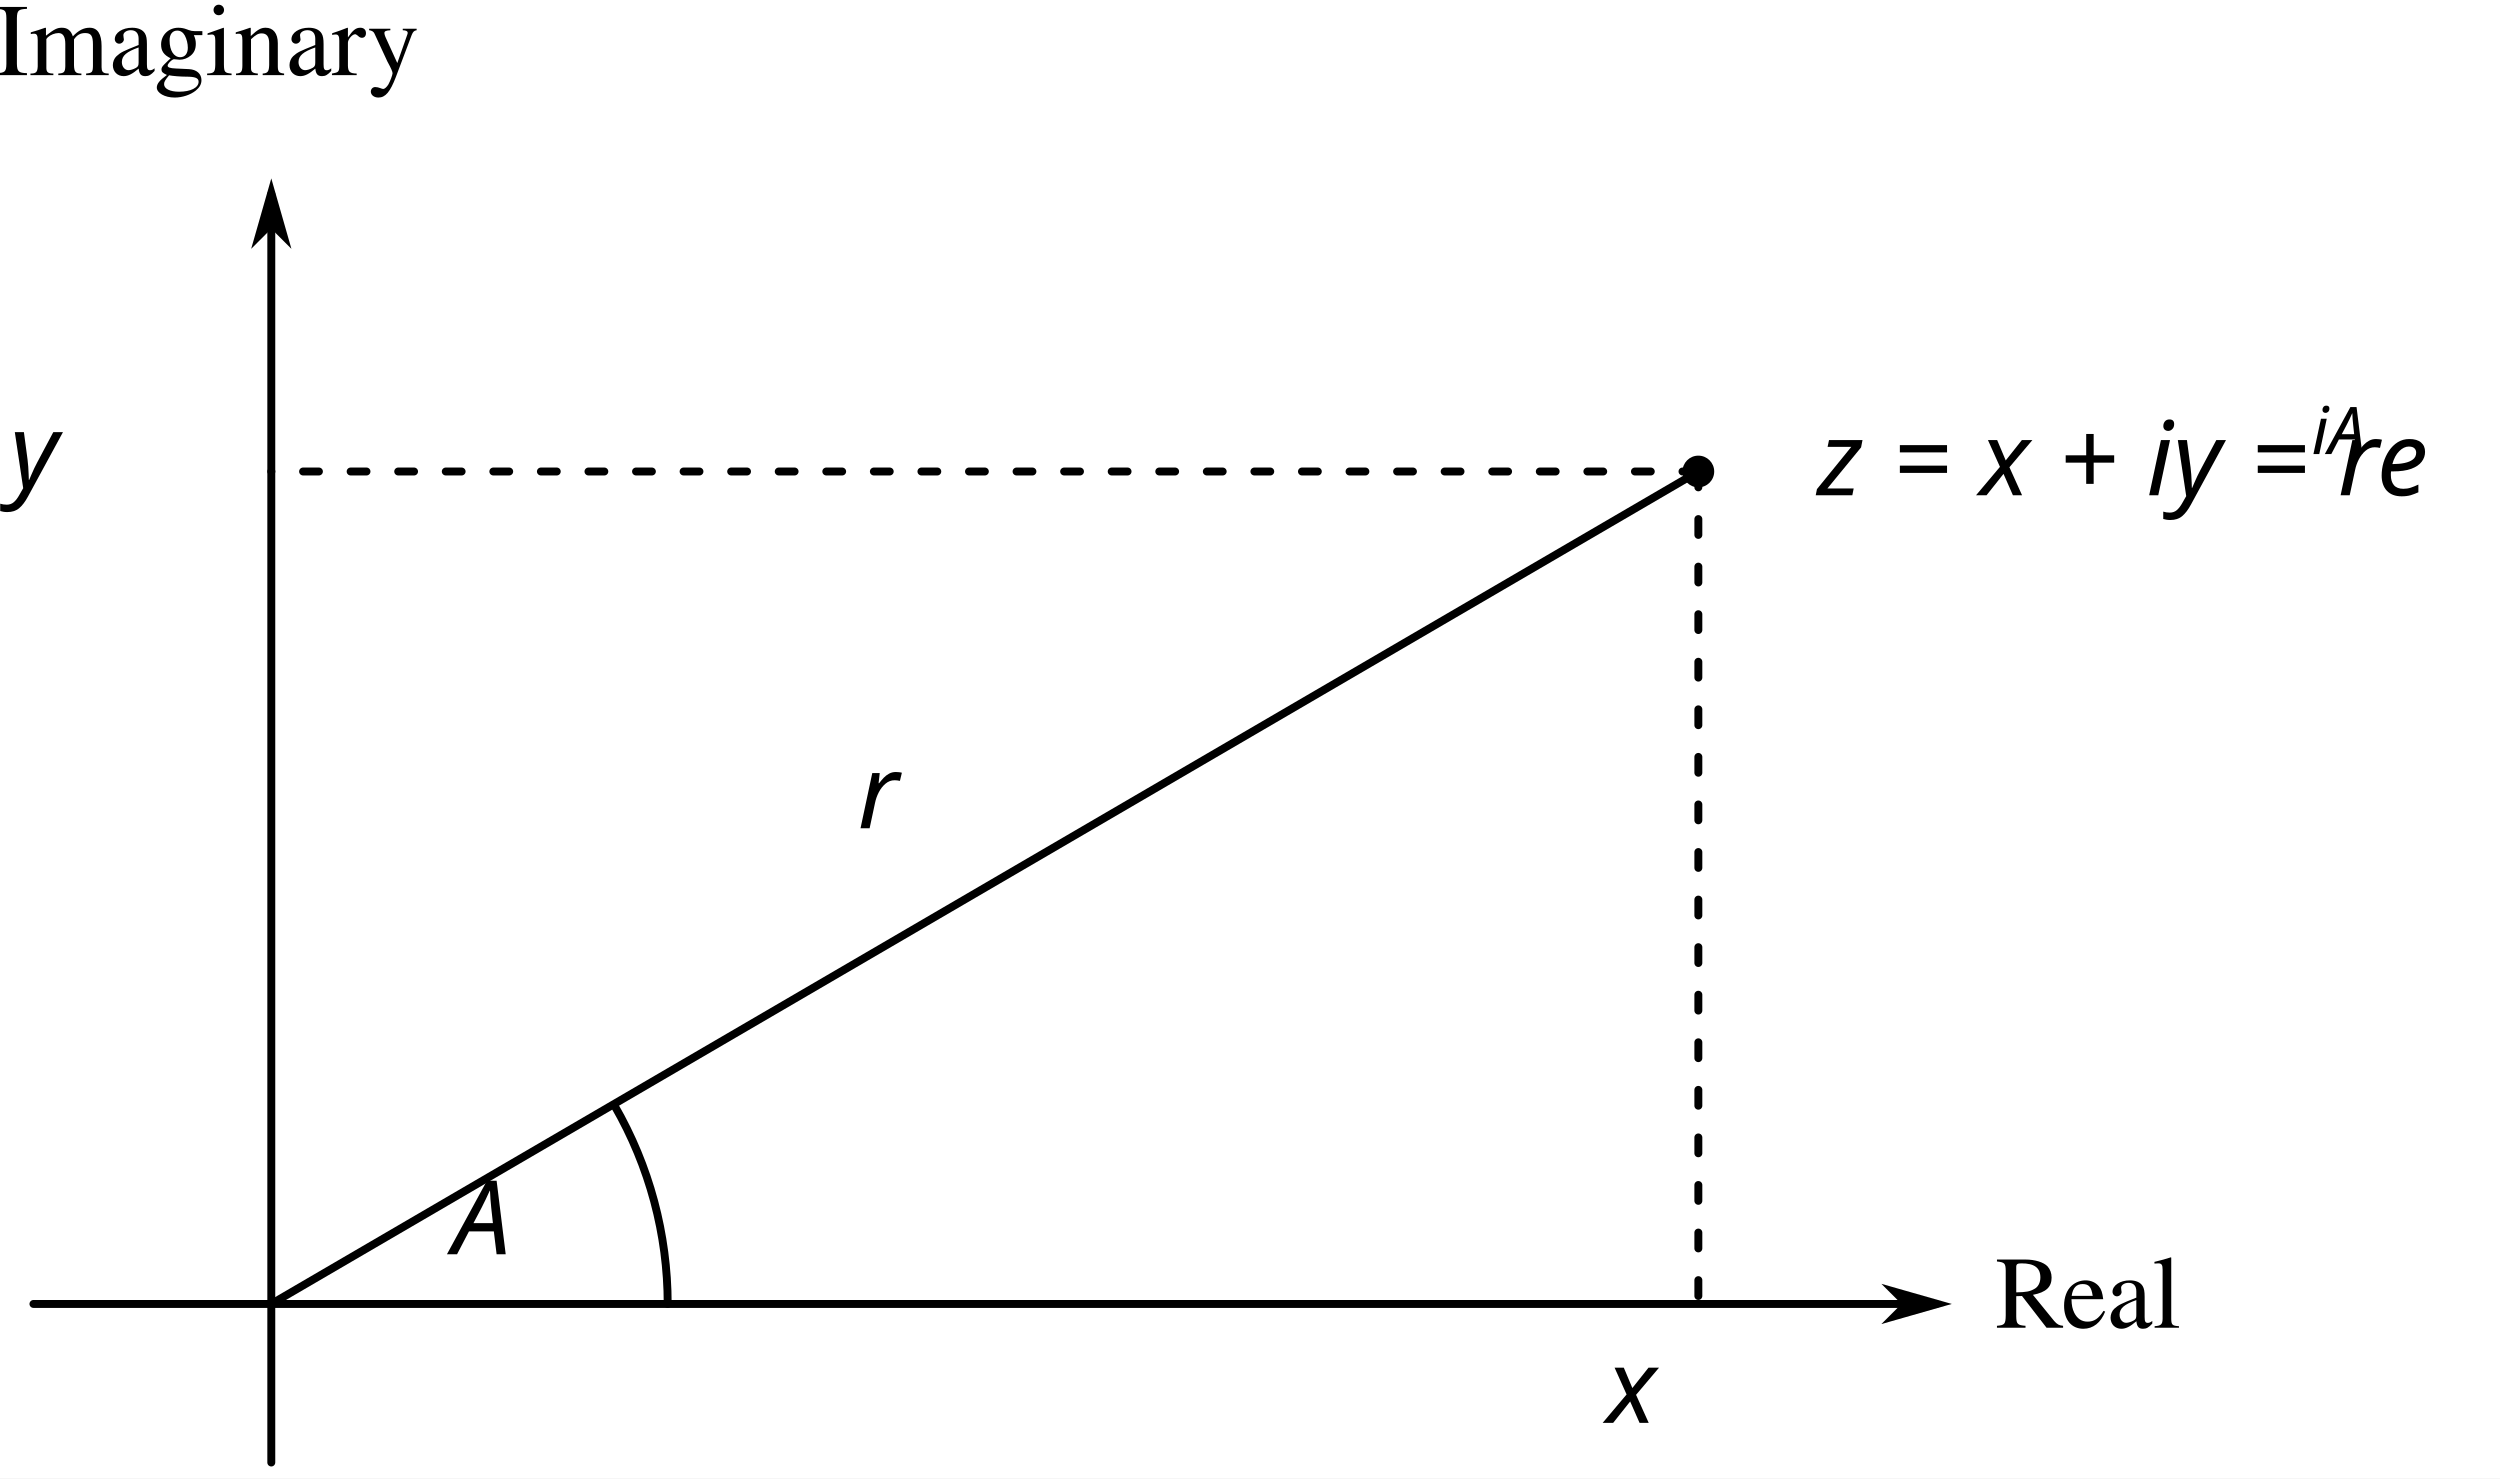
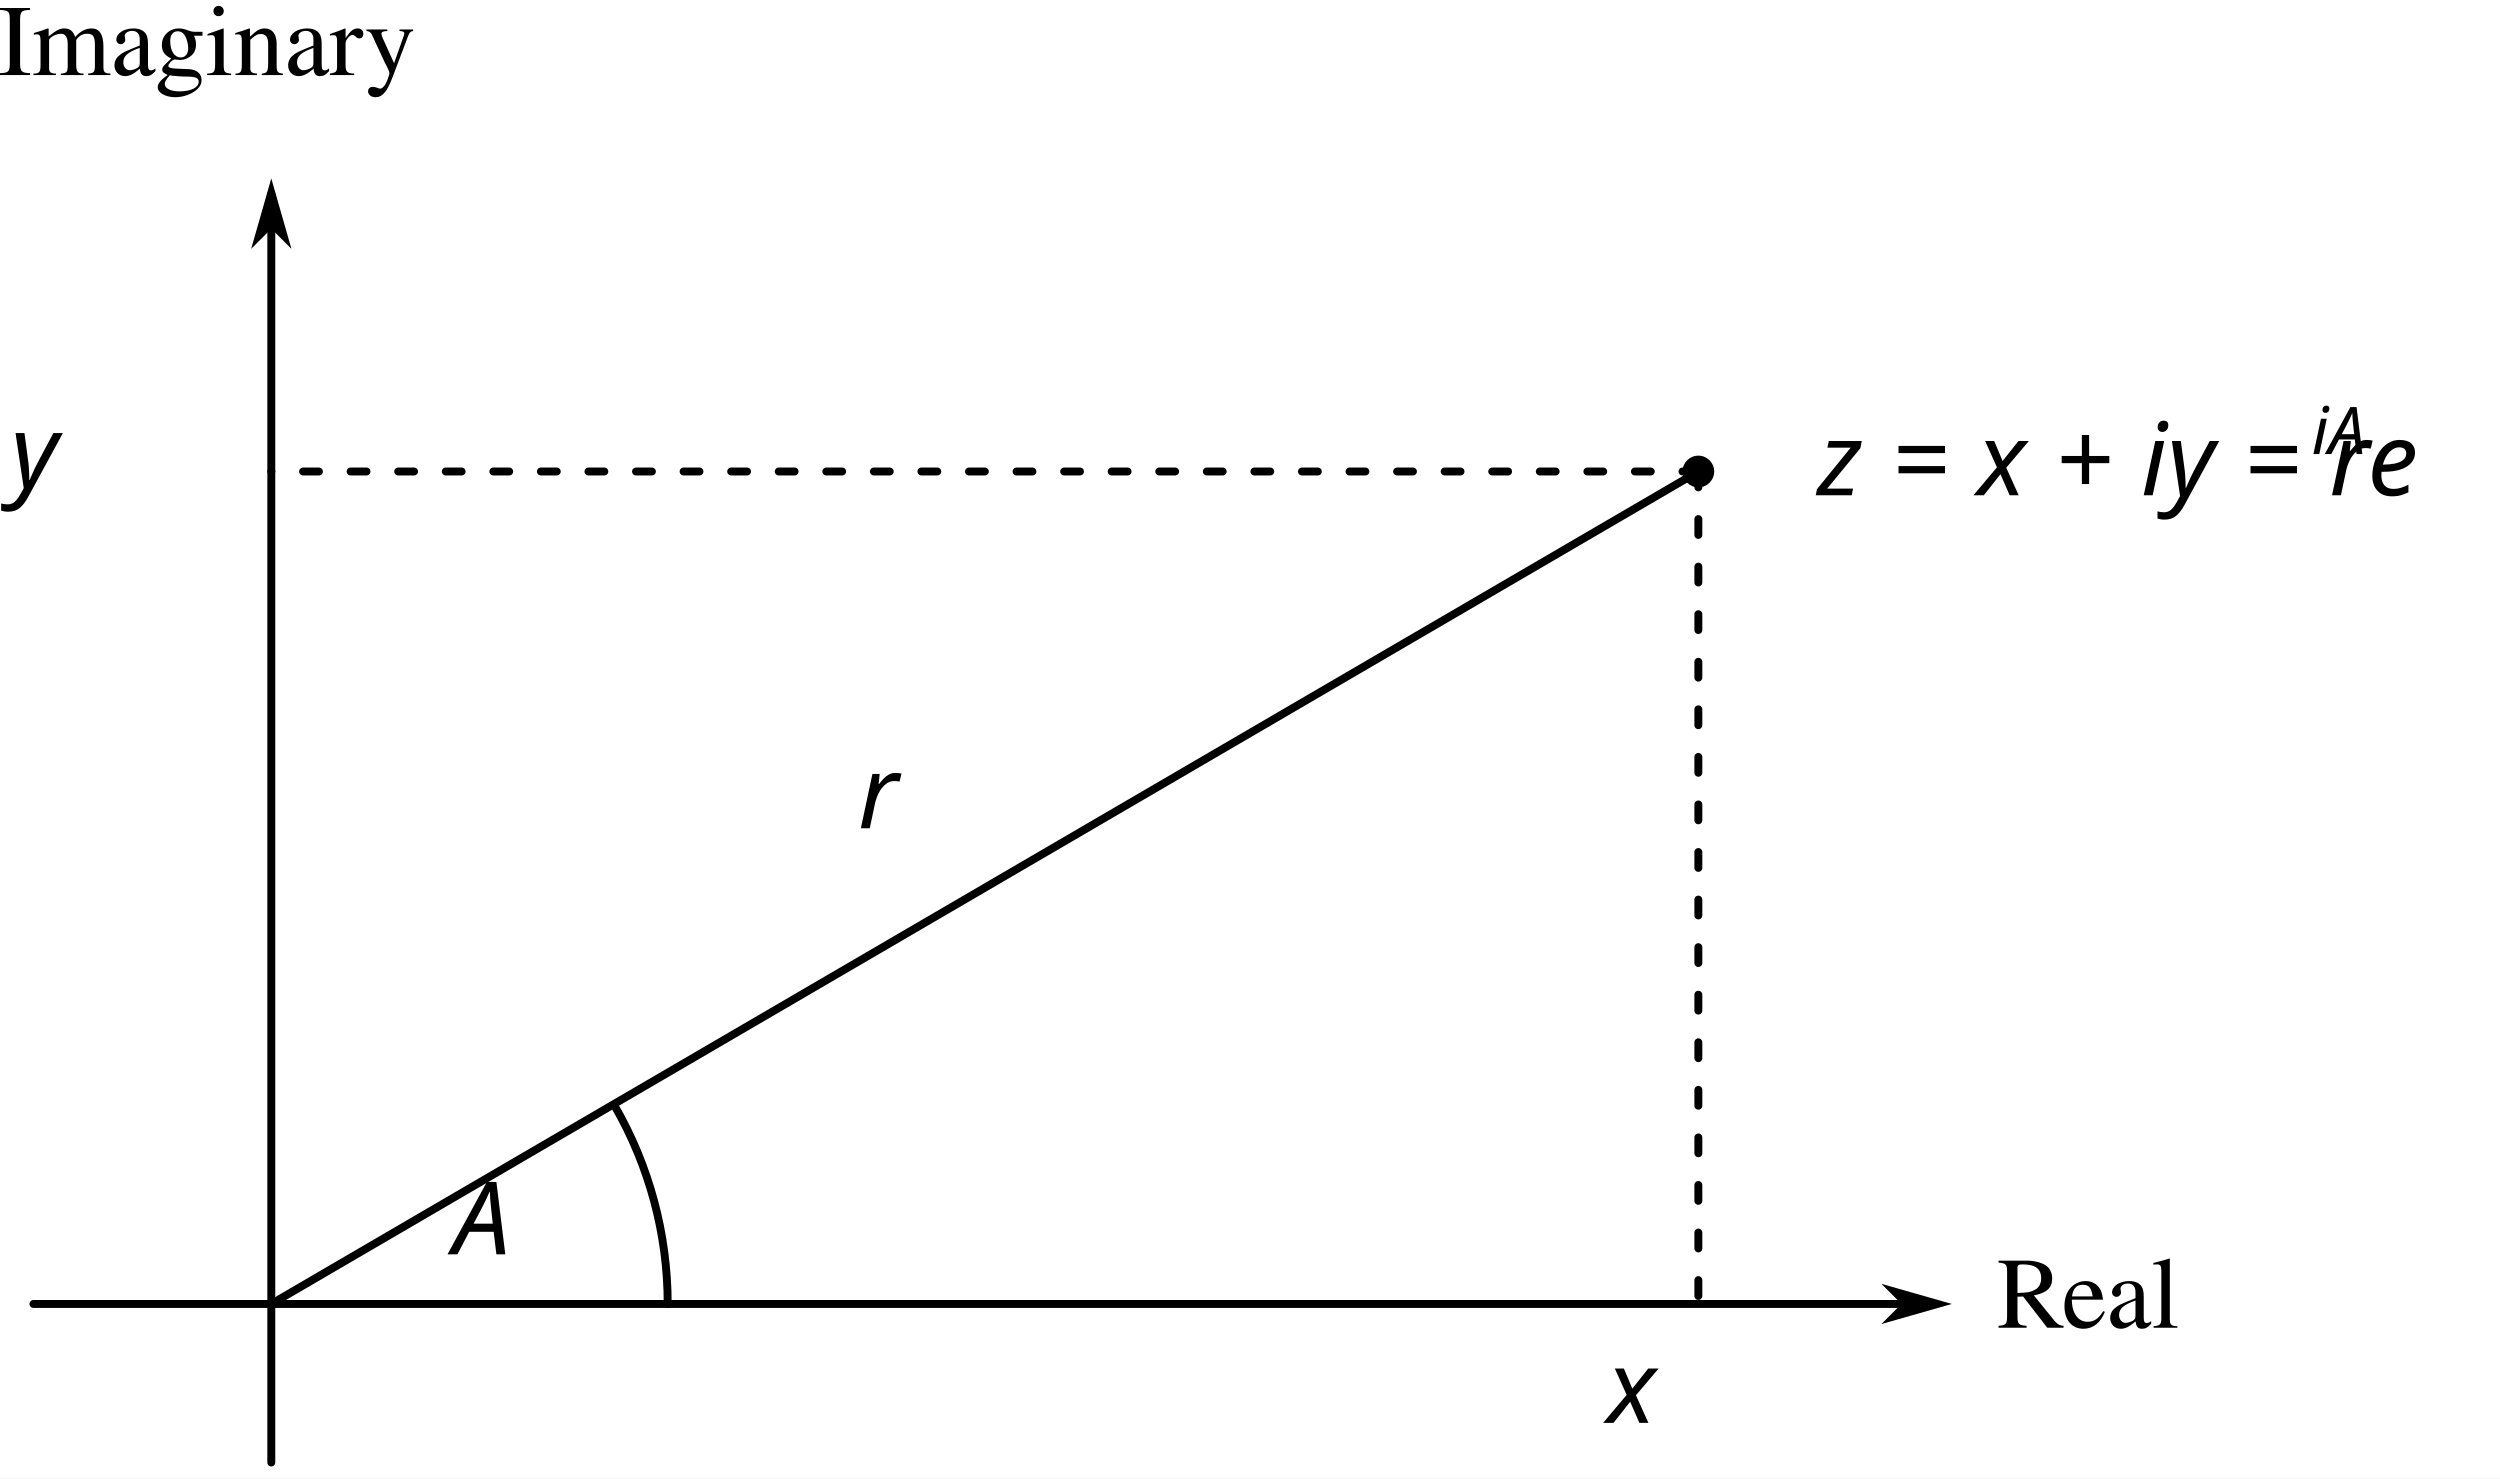
<svg xmlns="http://www.w3.org/2000/svg" preserveAspectRatio="xMinYMin meet" viewBox="0 0 602 356" id="svg2" style="display:inline" version="1.1" width="602" height="356">
  <defs id="defs4">
    <marker refX="0" refY="0" orient="auto" id="Arrow1Sstart" style="overflow:visible">
      <path d="M 0,0 5,-5 -12.5,0 5,5 Z" transform="matrix(0.2,0,0,0.2,1.2,0)" id="path14077" style="fill:#000000;fill-rule:evenodd;stroke:#000000;stroke-width:1pt;marker-start:none" />
    </marker>
    <marker refX="0" refY="0" orient="auto" id="Arrow1Mstart" style="overflow:visible">
      <path d="M 0,0 5,-5 -12.5,0 5,5 Z" transform="matrix(0.4,0,0,0.4,4,0)" id="path3840" style="fill:#000000;fill-rule:evenodd;stroke:#000000;stroke-width:1pt;marker-start:none" />
    </marker>
    <marker refX="0" refY="0" orient="auto" id="Arrow1Mstart-3" style="overflow:visible">
      <path d="M 0,0 5,-5 -12.5,0 5,5 Z" transform="matrix(0.4,0,0,0.4,4,0)" id="path3840-6" style="fill-rule:evenodd;stroke:#000000;stroke-width:1pt;marker-start:none" />
    </marker>
    <marker refX="0" refY="0" orient="auto" id="Arrow1Mstart-4" style="overflow:visible">
      <path d="M 0,0 5,-5 -12.5,0 5,5 Z" transform="matrix(0.4,0,0,0.4,4,0)" id="path3840-1" style="fill-rule:evenodd;stroke:#000000;stroke-width:1pt;marker-start:none" />
    </marker>
    <marker refX="0" refY="0" orient="auto" id="Arrow1Mend" style="overflow:visible">
      <path d="M 0,0 5,-5 -12.5,0 5,5 Z" transform="matrix(-0.4,0,0,-0.4,-4,0)" id="path3843" style="fill-rule:evenodd;stroke:#000000;stroke-width:1pt;marker-start:none" />
    </marker>
  </defs>
  <rect width="100%" height="100%" id="rect14" x="0" y="0" style="fill:#ffffff" />
  <g transform="translate(-82.4,-79.73517)" id="layer2" style="display:inline">
    <path d="M 548.636,393.726 H 90.455" id="path5021" style="display:inline;fill:none;stroke:#000000;stroke-width:1.909px;stroke-linecap:round;stroke-linejoin:round;stroke-opacity:1;marker-start:url(#Arrow1Mstart)" />
    <path d="M 147.727,126.454 V 431.908" id="path5021-6" style="display:inline;fill:none;stroke:#000000;stroke-width:1.909px;stroke-linecap:round;stroke-linejoin:round;stroke-opacity:1;marker-start:url(#Arrow1Mstart)" />
    <text x="214.643" y="97.005" id="text3911" xml:space="preserve" style="font-style:normal;font-variant:normal;font-weight:normal;font-stretch:normal;font-size:13px;line-height:125%;font-family:'Times';-inkscape-font-specification:'Times';text-align:center;letter-spacing:0px;word-spacing:0px;text-anchor:middle;fill:#000000;fill-opacity:1;stroke:none">
      <tspan x="214.643" y="97.005" id="tspan3913" />
    </text>
    <path d="M 491.363,193.272 147.727,393.726" id="path6141-9" style="display:inline;fill:none;stroke:#000000;stroke-width:1.909px;stroke-linecap:round;stroke-linejoin:round;stroke-opacity:1;marker-end:none" />
    <path d="m 240,212.362 a 5,5 0 1 1 -10,0 5,5 0 1 1 10,0 z" transform="matrix(0.7636355,0,0,0.7636355,311.9086,31.10439)" id="path6329-9" style="display:inline;fill:#000000;fill-opacity:1;stroke:none;marker-end:none" />
    <path d="m 270,252.362 a 50,50 0 0 1 -6.699,25" transform="matrix(1.653318,-0.9545438,0.9545438,1.653318,-456.8936,186.4905)" id="path4189" style="display:inline;fill:none;stroke:#000000;stroke-width:0.999;stroke-linecap:round;stroke-linejoin:round;stroke-miterlimit:4;stroke-dasharray:none;stroke-dashoffset:0;stroke-opacity:1;marker-start:none;marker-end:none" />
    <path d="M 491.363,193.272 V 393.726" id="path4197" style="display:inline;fill:none;stroke:#000000;stroke-width:1.909;stroke-linecap:round;stroke-linejoin:round;stroke-miterlimit:4;stroke-dasharray:3.818, 7.636;stroke-dashoffset:0;stroke-opacity:1" />
    <path d="M 491.363,193.272 H 147.727" id="path4197-5" style="display:inline;fill:none;stroke:#000000;stroke-width:1.909;stroke-linecap:round;stroke-linejoin:round;stroke-miterlimit:4;stroke-dasharray:3.818, 7.636;stroke-dashoffset:0;stroke-opacity:1" />
  </g>
  <g transform="translate(-82.4,-79.73517)" id="layer3" style="display:inline">
    <text x="147.727" y="97.817" id="text3915" xml:space="preserve" style="font-style:normal;font-variant:normal;font-weight:normal;font-stretch:normal;font-size:24.818px;line-height:125%;font-family:'Times';-inkscape-font-specification:'Times';text-align:center;letter-spacing:0px;word-spacing:0px;text-anchor:middle;fill:#000000;fill-opacity:1;stroke:none">
-       <tspan x="147.727" y="97.817" id="tspan3917">Imaginary</tspan>
+       <tspan x="147.727" y="97.817" id="tspan3917" style="font-size:24.4px">Imaginary</tspan>
    </text>
    <text x="600.743" y="399.453" id="text3919" xml:space="preserve" style="font-style:normal;font-variant:normal;font-weight:normal;font-stretch:normal;font-size:24.818px;line-height:125%;font-family:'Times';-inkscape-font-specification:'Times';text-align:center;letter-spacing:0px;word-spacing:0px;text-anchor:middle;fill:#000000;fill-opacity:1;stroke:none">
-       <tspan x="600.743" y="399.453" id="tspan3921">Real</tspan>
+       <tspan x="600.743" y="399.453" id="tspan3921" style="font-size:24.4px">Real</tspan>
    </text>
    <text x="519.999" y="198.999" id="text3923" xml:space="preserve" style="font-style:italic;font-variant:normal;font-weight:normal;font-stretch:normal;font-size:24.818px;line-height:125%;font-family:'Linux Libertine O';text-align:start;letter-spacing:0px;word-spacing:0px;text-anchor:start;fill:#000000;fill-opacity:1;stroke:none">
-       <tspan x="519.999" y="198.999" dx="0 0 0 0 0 0 0 0 0 0.764 0 0 0 0 1.527" id="tspan3925">z <tspan dx="1" id="tspan3022" style="font-style:normal">=</tspan> x <tspan dx="1" id="tspan3024" style="font-style:normal">+</tspan> iy <tspan dx="1" id="tspan3026" style="font-style:normal">=</tspan> re<tspan id="tspan3927" style="font-size:15.845px;baseline-shift:super" />
-       </tspan>
+       <tspan x="519.999" y="198.999" dx="0 0 0 0 0 0 0 0 0 0.764 0 0 0 0 1.527" id="tspan3925" style="font-size:24.4px">z <tspan dx="1" id="tspan3022" style="font-style:normal;font-size:24.4px">=</tspan> x <tspan dx="1" id="tspan3024" style="font-style:normal;font-size:24.4px">+</tspan> iy <tspan dx="1" id="tspan3026" style="font-style:normal;font-size:24.4px">=</tspan> re</tspan>
    </text>
    <text x="214.545" y="381.77" id="text4191" xml:space="preserve" style="font-style:italic;font-variant:normal;font-weight:normal;font-stretch:normal;font-size:24.818px;line-height:125%;font-family:'Linux Libertine O';-inkscape-font-specification:Italic;text-align:center;letter-spacing:0px;word-spacing:0px;text-anchor:middle;fill:#000000;fill-opacity:1;stroke:none">
-       <tspan x="214.545" y="381.77" id="tspan4193">A</tspan>
+       <tspan x="214.545" y="381.77" id="tspan4193" style="font-size:24.4px">A</tspan>
    </text>
    <text x="128.636" y="197.09" id="text4217" xml:space="preserve" style="font-style:italic;font-variant:normal;font-weight:normal;font-stretch:normal;font-size:24.818px;line-height:125%;font-family:'Linux Libertine O';-inkscape-font-specification:Italic;text-align:end;letter-spacing:0px;word-spacing:0px;text-anchor:end;fill:#000000;fill-opacity:1;stroke:none">
-       <tspan x="128.636" y="197.09" id="tspan4219">y</tspan>
+       <tspan x="128.636" y="197.09" id="tspan4219" style="font-size:24.4px">y</tspan>
    </text>
    <text x="491.363" y="422.362" id="text4221" xml:space="preserve" style="font-style:italic;font-variant:normal;font-weight:normal;font-stretch:normal;font-size:24.818px;line-height:125%;font-family:'Linux Libertine O';-inkscape-font-specification:Italic;text-align:center;letter-spacing:0px;word-spacing:0px;text-anchor:middle;fill:#000000;fill-opacity:1;stroke:none">
-       <tspan x="491.363" y="422.362" id="tspan4223">x</tspan>
+       <tspan x="491.363" y="422.362" id="tspan4223" style="font-size:24.4px">x</tspan>
    </text>
    <text x="310" y="279.181" id="text4225" xml:space="preserve" style="font-style:italic;font-variant:normal;font-weight:normal;font-stretch:normal;font-size:24.818px;line-height:125%;font-family:'Linux Libertine O';-inkscape-font-specification:Italic;text-align:center;letter-spacing:0px;word-spacing:0px;text-anchor:middle;fill:#000000;fill-opacity:1;stroke:none">
-       <tspan x="310" y="279.181" id="tspan4227">r</tspan>
+       <tspan x="310" y="279.181" id="tspan4227" style="font-size:24.4px">r</tspan>
    </text>
    <text x="667.783" y="189.069" id="text3018" xml:space="preserve" style="font-style:normal;font-variant:normal;font-weight:500;font-stretch:normal;font-size:20px;line-height:125%;font-family:Latin Modern Mono;-inkscape-font-specification:'Latin Modern Mono Medium';text-align:center;letter-spacing:0px;word-spacing:0px;text-anchor:middle;fill:#000000;fill-opacity:1;stroke:none">
      <tspan dx="4" x="667.783" y="189.069" id="tspan3020" style="font-style:italic;font-variant:normal;font-weight:normal;font-stretch:normal;font-size:15.84px;font-family:'Linux Libertine O'">iA</tspan>
    </text>
  </g>
</svg>
